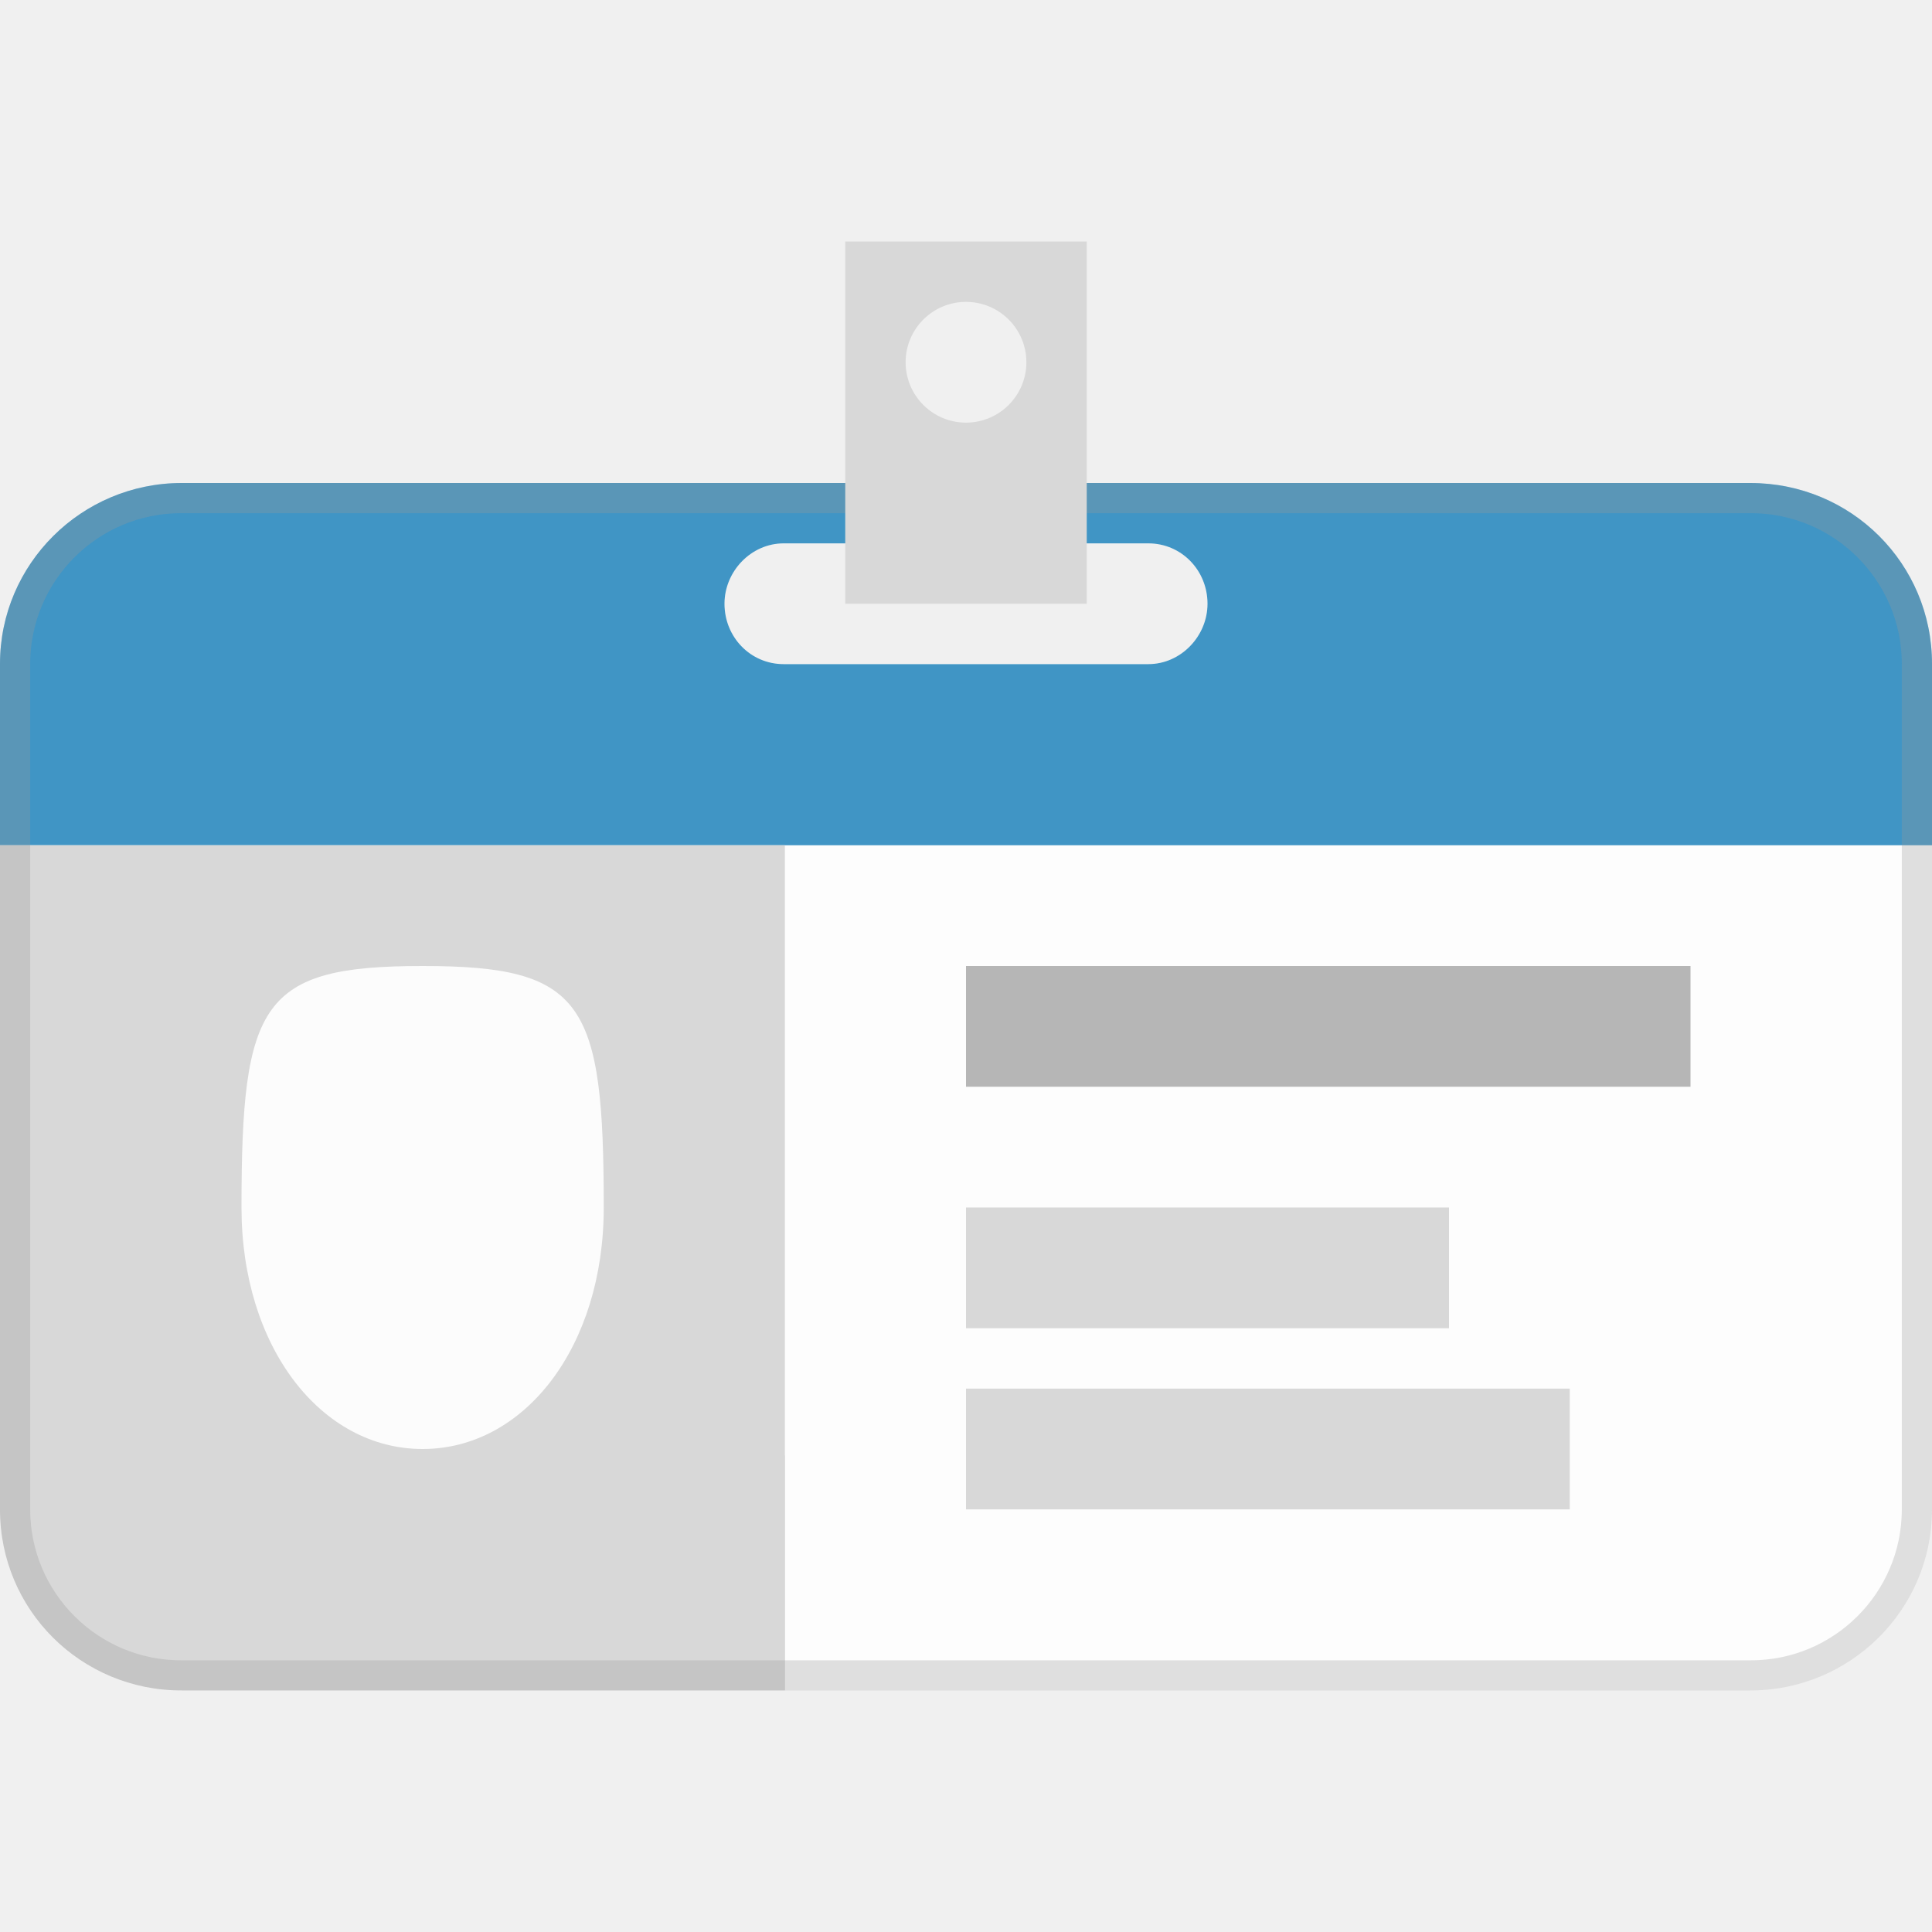
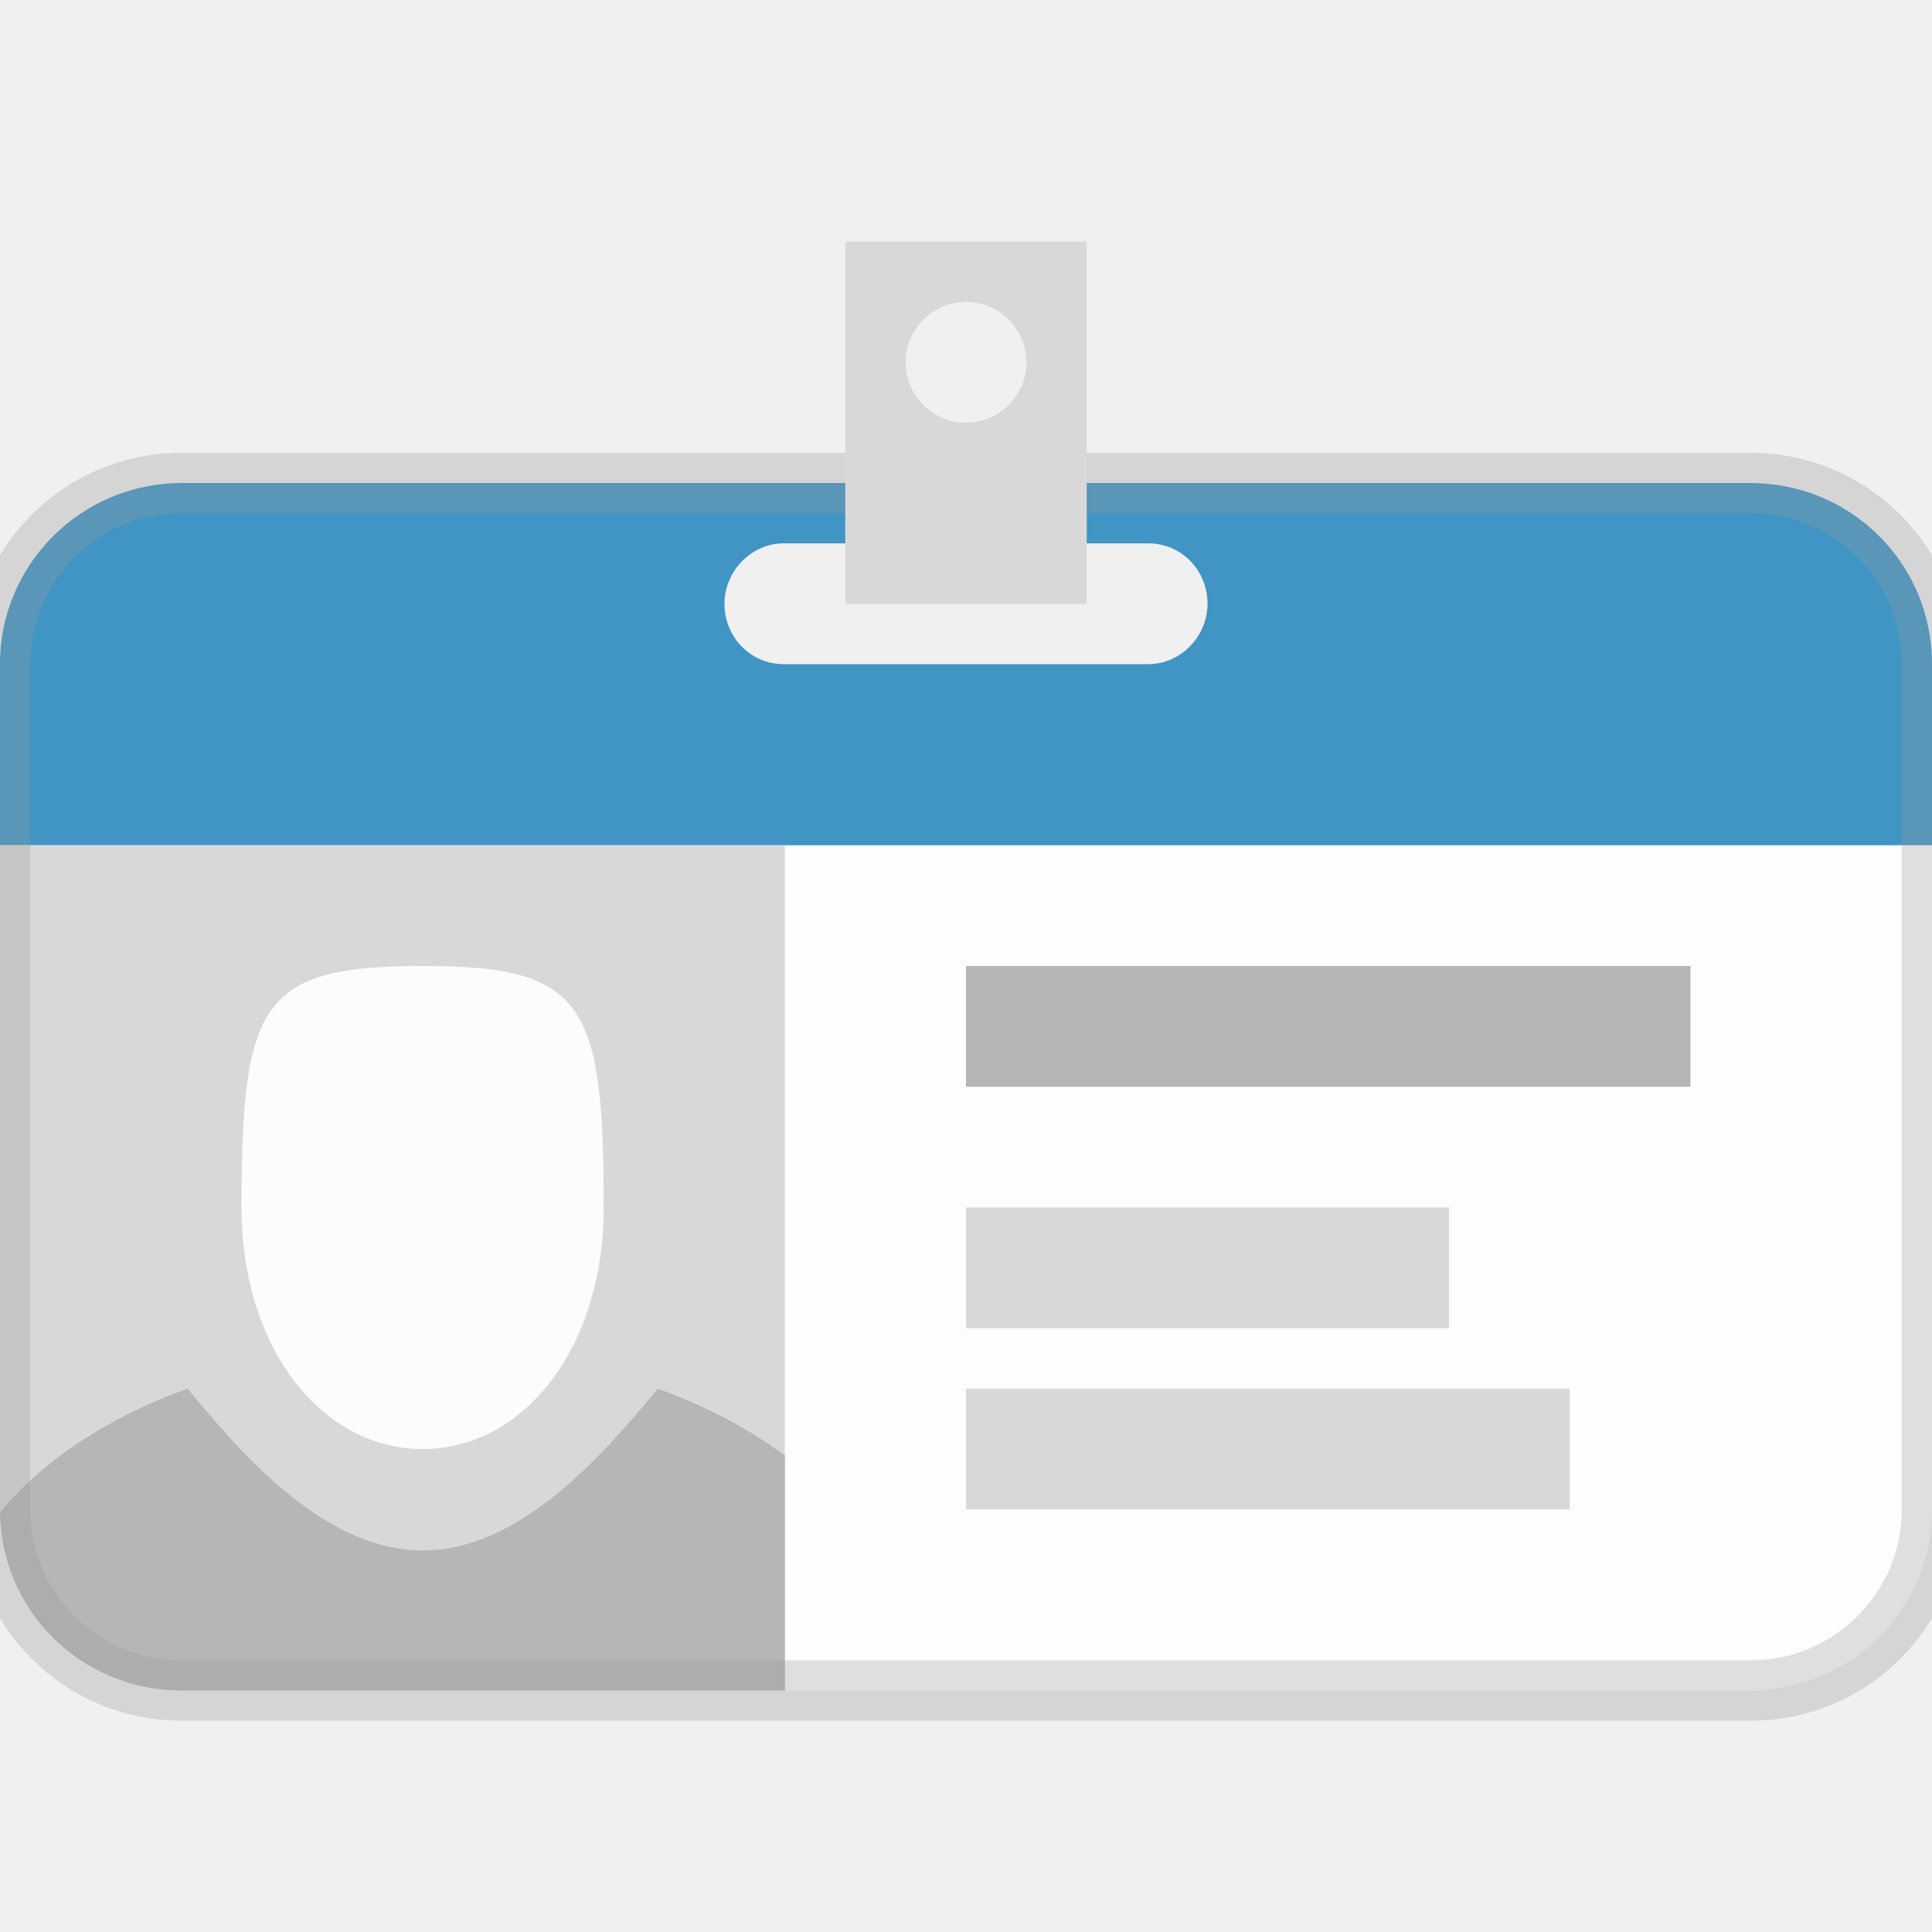
<svg xmlns="http://www.w3.org/2000/svg" xmlns:xlink="http://www.w3.org/1999/xlink" width="16px" height="16px" viewBox="0 0 16 16" version="1.1">
  <description>Created with Sketch.</description>
  <defs>
    <rect id="path-1" x="0" y="0" width="16" height="16" />
-     <path d="M1.505,0 C0.674,0 0,0.672 0,1.497 L0,8.503 C0,9.33 0.667,10 1.505,10 L14.495,10 C15.326,10 16,9.328 16,8.503 L16,1.497 C16,0.67 15.333,0 14.495,0 L1.505,0 Z M6.49,0.5 C6.22,0.5 6,0.732 6,1 C6,1.276 6.215,1.5 6.49,1.5 L9.51,1.5 C9.78,1.5 10,1.268 10,1 C10,0.724 9.785,0.5 9.51,0.5 L6.49,0.5 Z" id="path-3" />
-     <rect id="path-5" x="0" y="0" width="6.5" height="7" />
  </defs>
  <g id="Page-1" stroke="none" stroke-width="1" fill="none" fill-rule="evenodd">
    <g id="People" transform="translate(-32, 0)">
      <g id="Employee" transform="translate(32, 0)">
        <mask id="mask-2" fill="white">
          <use xlink:href="#path-1" />
        </mask>
        <g id="Mask" />
        <g id="ID-Tag" mask="url(#mask-2)">
          <g transform="translate(0, 2)">
            <g id="Card" stroke-width="1" fill="none" transform="translate(0, 2)">
-               <mask id="mask-4" fill="white">
-                 <use xlink:href="#path-3" />
-               </mask>
-               <use fill="#FDFDFD" xlink:href="#path-3" />
-               <rect id="Stripe" fill="#4095C5" mask="url(#mask-4)" x="0" y="0" width="16" height="3" />
-               <g id="Text" mask="url(#mask-4)">
-                 <g transform="translate(8, 4)">
-                   <path d="M0,2 L0,3 L4,3 L4,2 L0,2 Z M0,3.5 L0,4.5 L5,4.5 L5,3.5 L0,3.5 Z" id="Text" fill="#D8D8D8" />
-                   <rect id="Title" fill="#B6B6B6" x="0" y="0" width="6" height="1" />
-                 </g>
+               <path d="M1.505,0 C0.674,0 0,0.672 0,1.497 L0,8.503 C0,9.33 0.667,10 1.505,10 L14.495,10 C15.326,10 16,9.328 16,8.503 L16,1.497 C16,0.67 15.333,0 14.495,0 L1.505,0 Z M6.49,0.5 C6.22,0.5 6,0.732 6,1 C6,1.276 6.215,1.5 6.49,1.5 L9.51,1.5 C9.78,1.5 10,1.268 10,1 C10,0.724 9.785,0.5 9.51,0.5 L6.49,0.5 Z" fill="#FDFDFD" />
+               <path d="M0,2.249 L0,1.497 C0,0.672 0.674,0 1.505,0 L14.495,0 C15.333,0 16,0.67 16,1.497 L16,2.249 L16,3 L0,3 L0,2.249 Z M6.49,0.5 C6.22,0.5 6,0.732 6,1 C6,1.276 6.215,1.5 6.49,1.5 L9.51,1.5 C9.78,1.5 10,1.268 10,1 C10,0.724 9.785,0.5 9.51,0.5 L6.49,0.5 Z" id="Stripe" fill="#4095C5" />
+               <g id="Text" transform="translate(8, 4)">
+                 <path d="M0,2 L0,3 L4,3 L4,2 L0,2 Z M0,3.5 L0,4.5 L5,4.5 L5,3.5 L0,3.5 Z" fill="#D8D8D8" />
+                 <rect id="Title" fill="#B6B6B6" x="0" y="0" width="6" height="1" />
              </g>
-               <g id="Photo" mask="url(#mask-4)">
-                 <g transform="translate(0, 3)">
-                   <mask id="mask-6" fill="white">
-                     <use xlink:href="#path-5" />
-                   </mask>
-                   <use id="Photo-Frame" stroke="none" fill="#D8D8D8" fill-rule="evenodd" xlink:href="#path-5" />
-                   <path d="M3.5,1 C4.835,1 5,1.299 5,3 C5,4.157 4.341,5 3.5,5 C2.659,5 2,4.157 2,3 C2,1.299 2.165,1 3.5,1 Z" id="Face" stroke="none" fill="#FCFCFC" fill-rule="evenodd" mask="url(#mask-6)" />
-                   <path d="M7,5.527 L7,6.674 C7,6.904 6.804,7.09 6.562,7.09 L0.438,7.09 C0.195,7.09 9.66587921e-14,6.904 9.66587921e-14,6.674 L0,5.527 C0.35,5.097 0.892,4.739 1.553,4.5 C2.02,5.068 2.699,5.84 3.5,5.84 C4.301,5.84 4.98,5.068 5.447,4.5 C6.108,4.739 6.65,5.097 7,5.527 Z" id="Oval-15" stroke="none" fill="#D8D8D8" fill-rule="evenodd" mask="url(#mask-6)" />
-                 </g>
+               <g id="Photo">
+                 <path d="M0,5.751 L0,8.503 C0,9.33 0.667,10 1.505,10 L4.003,10 L6.5,10 L6.5,3 L0,3 L0,5.751 Z" id="Photo-Frame" fill="#D8D8D8" />
+                 <path d="M3.5,4 C4.835,4 5,4.299 5,6 C5,7.157 4.341,8 3.5,8 C2.659,8 2,7.157 2,6 C2,4.299 2.165,4 3.5,4 Z" id="Face" fill="#FCFCFC" />
+                 <path d="M6.5,8.054 C6.203,7.833 5.847,7.645 5.447,7.5 C4.98,8.068 4.301,8.84 3.5,8.84 C2.699,8.84 2.02,8.068 1.553,7.5 C0.892,7.739 0.35,8.097 0,8.527 C0.013,9.343 0.675,10 1.505,10 L4.003,10 L6.5,10 L6.5,8.054 Z" id="Body" fill="#B6B6B6" />
              </g>
-               <rect id="Frame" stroke="#979797" stroke-width="0.5" opacity="0.3" mask="url(#mask-4)" x="0" y="0" width="16" height="10" rx="1.5" />
+               <rect id="Frame" stroke="#979797" stroke-width="0.5" opacity="0.3" x="0" y="0" width="16" height="10" rx="1.5" />
            </g>
            <path d="M7,0 L7,3 L9,3 L9,0 L7,0 Z M8,1.5 C8.276,1.5 8.5,1.276 8.5,1 C8.5,0.724 8.276,0.5 8,0.5 C7.724,0.5 7.5,0.724 7.5,1 C7.5,1.276 7.724,1.5 8,1.5 Z" id="Clip" fill="#D8D8D8" />
          </g>
        </g>
      </g>
    </g>
  </g>
</svg>
